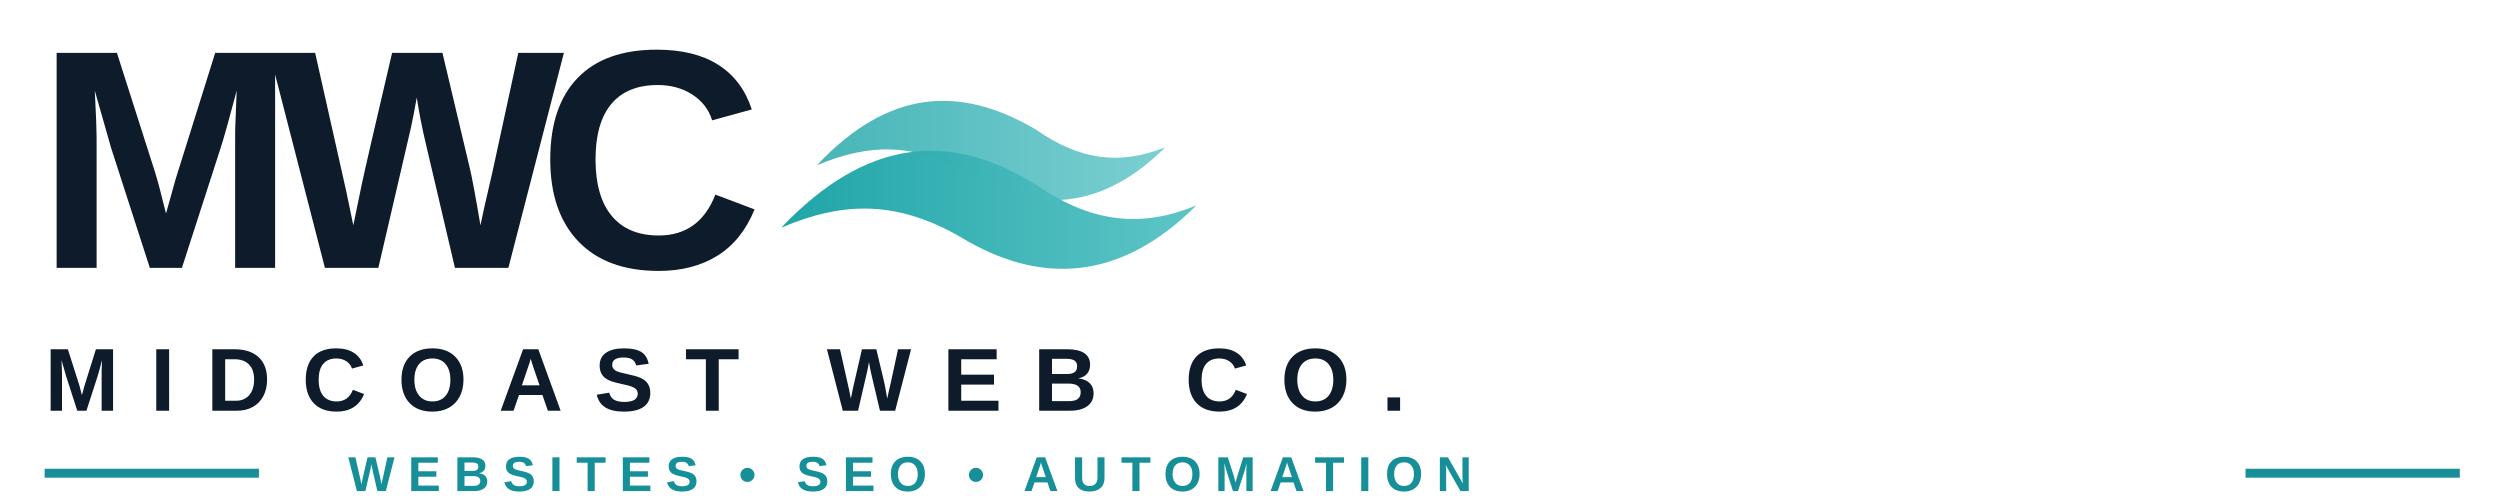
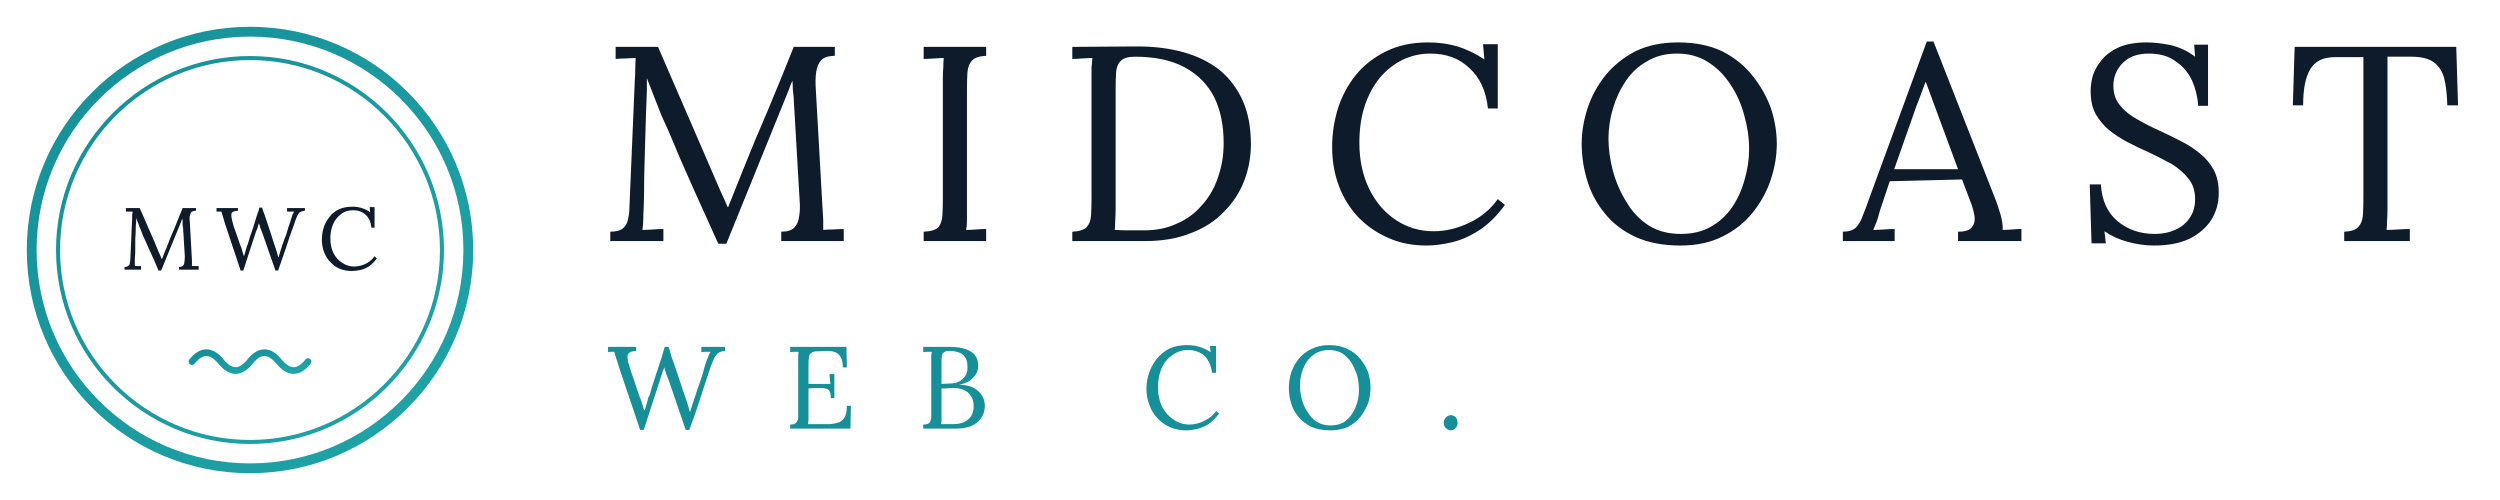
<svg xmlns="http://www.w3.org/2000/svg" viewBox="0 0 560 112" role="img" aria-labelledby="t">
  <defs>
-     <linearGradient id="w">
-       <stop stop-color="#1fa5a8" />
-       <stop offset="1" stop-color="#5ec5c7" />
+     <linearGradient id="g" x1="0" y1="0" x2="1" y2="1">
+       <stop offset="0" stop-color="#168f98" />
+       <stop offset="1" stop-color="#1fa5a8" />
    </linearGradient>
  </defs>
-   <g fill="#0d1b2a" font-family="Montserrat,Arial,sans-serif">
-     <text x="8" y="60" font-size="70" font-weight="800" letter-spacing="-6">MWC</text>
-     <text x="10" y="92" font-size="20" font-weight="700" letter-spacing="7">MIDCOAST WEB CO.</text>
-   </g>
-   <g fill="url(#w)">
-     <path d="M175 51c19-20 38-22 58-9 12 8 23 9 35 4-17 17-35 18-53 7-14-8-26-8-40-2Z" />
-     <path d="M183 37c16-17 32-18 49-8 10 7 19 8 29 4-14 14-29 15-44 6-12-7-22-7-34-2Z" opacity=".82" />
-   </g>
-   <g fill="#168f98">
-     <rect x="10" y="105" width="48" height="2" />
-     <rect x="503" y="105" width="48" height="2" />
-     <text x="78" y="110" font-family="Montserrat,Arial,sans-serif" font-size="11" font-weight="700" letter-spacing="3">WEBSITES • SEO • AUTOMATION</text>
-   </g>
+   <path d="M56 7.1C83 7.1 104.9 29 104.9 56C104.9 83 83 104.9 56 104.9C29 104.9 7.1 83 7.1 56C7.1 29 29 7.1 56 7.1Z" fill="none" stroke="url(#g)" stroke-width="2.2" stroke-linecap="round" stroke-linejoin="round" />
+   <path d="M56 13C79.7 13 99 32.3 99 56C99 79.7 79.7 99 56 99C32.3 99 13 79.7 13 56C13 32.3 32.3 13 56 13Z" fill="none" stroke="url(#g)" stroke-width="0.9" stroke-linecap="round" stroke-linejoin="round" />
+   <path d="M43 81Q46.2 77 49.5 81Q52.8 85 56 81Q59.2 77 62.5 81Q65.8 85 69 81" fill="none" stroke="url(#g)" stroke-width="1.5" stroke-linecap="round" stroke-linejoin="round" />
+   <path d="M350.2 86.9L552 86.9" fill="none" stroke="url(#g)" stroke-width="1.4" stroke-linecap="round" stroke-linejoin="round" />
+   <path d="M35.5 60.6Q34.7 58.6 33.8 56.7Q32.9 54.7 32 52.7Q31.8 52.1 31.5 51.4Q31.2 50.8 31 50.1Q30.7 49.5 30.5 48.8Q30.5 49 30.5 49.2Q30.5 49.5 30.5 49.7Q30.4 50.4 30.4 51.4Q30.4 52.4 30.3 53.5Q30.3 54.7 30.3 55.8Q30.3 56.9 30.2 58Q30.2 58.4 30.2 58.8Q30.2 59.3 30.2 59.6Q30.5 59.6 30.9 59.6Q31.3 59.6 31.6 59.6L31.6 60.4L27.9 60.4L27.9 59.8Q28.5 59.8 28.8 59.5Q29.1 59.3 29.1 58.8Q29.2 58.4 29.2 58L29.6 48.9Q29.6 48.5 29.6 48.1Q29.7 47.7 29.7 47.4Q29.3 47.4 29 47.4Q28.6 47.4 28.2 47.4L28.2 46.6L31.3 46.6L34.7 54.4Q34.9 55 35.2 55.6Q35.4 56.2 35.7 56.8Q36 57.4 36.2 58L36.3 58Q36.5 57.5 36.8 56.7Q37.1 56 37.3 55.5Q38.1 53.3 39.1 51.1Q40 48.9 40.9 46.6L43.9 46.6L43.9 47.2Q43.4 47.2 43 47.4Q42.7 47.6 42.6 48.1Q42.4 48.6 42.5 49.4L43 58.4Q43 58.7 43 59Q43 59.4 43 59.6Q43.4 59.6 43.8 59.6Q44.1 59.6 44.5 59.6L44.5 60.4L40.1 60.4L40.1 59.8Q40.7 59.8 41 59.5Q41.3 59.2 41.3 58.7Q41.4 58.2 41.4 57.4L41 50.9Q40.9 50.6 40.9 50.3Q40.9 49.9 40.9 49.6Q40.9 49.3 40.8 49Q40.8 49.1 40.7 49.3Q40.6 49.4 40.6 49.6L36.1 60.6ZM53.9 60.6L50.4 50.1Q50.1 49 49.9 48.4Q49.7 47.8 49.6 47.4Q49.3 47.4 49 47.4Q48.7 47.4 48.5 47.4L48.5 46.6L53.3 46.6L53.3 47.2Q52.1 47.3 51.9 47.7Q51.7 48.2 52 49.4Q52.3 50.7 52.7 51.7Q53.1 52.8 53.5 54Q53.8 54.9 54.1 55.6Q54.3 56.4 54.6 57.3L54.7 57.3Q54.8 57 54.9 56.6Q55 56.2 55.1 55.9Q55.2 55.5 55.3 55.2Q55.4 54.9 55.5 54.7Q56 52.9 56.6 51.3Q57.1 49.6 57.5 48.4Q58 47.1 58.1 46.5L58.7 46.5Q58.9 47.2 59.3 48.2Q59.6 49.2 60 50.3Q60.4 51.4 60.7 52.4Q61 53.4 61.2 54Q61.5 54.9 61.8 55.8Q62.1 56.6 62.3 57.6L62.4 57.6Q62.6 57 62.8 56.3Q63 55.7 63.2 55Q63.7 53.5 64.1 52.6Q64.4 51.6 64.6 50.9Q64.8 50.3 65 49.8Q65.1 49.3 65.3 48.8Q65.4 48.5 65.5 48.1Q65.7 47.7 65.9 47.4Q65.5 47.4 65.1 47.4Q64.7 47.4 64.3 47.4L64.3 46.6L68.3 46.6L68.3 47.2Q67.6 47.3 67.2 47.5Q66.9 47.7 66.6 48.3Q66.3 48.9 65.9 50.2Q64.9 52.8 64.1 55.4Q63.2 58 62.3 60.6L61.7 60.6L58.7 52Q58.5 51.5 58.3 51Q58.2 50.5 58 50Q57.8 50.5 57.7 51Q57.5 51.5 57.3 52L54.5 60.6ZM83.2 51Q83 49.1 81.9 48.1Q80.8 47.1 79.1 47.1Q78 47.1 77.1 47.5Q76.2 48 75.5 48.8Q74.8 49.6 74.4 50.8Q74 52 74 53.4Q74 55.3 74.7 56.7Q75.4 58.1 76.7 58.9Q77.9 59.7 79.3 59.7Q80.6 59.7 81.9 59.1Q83.1 58.5 83.9 57.4L84.4 57.9Q83.6 59 82.6 59.7Q81.6 60.3 80.6 60.5Q79.6 60.7 78.8 60.7Q77.3 60.7 76.1 60.2Q74.9 59.7 74 58.7Q73.1 57.8 72.6 56.5Q72.1 55.2 72.1 53.7Q72.1 52.3 72.5 51Q72.9 49.7 73.8 48.6Q74.6 47.5 75.9 46.9Q77.2 46.3 78.9 46.3Q80.1 46.3 81 46.6Q82 46.9 82.9 47.5L82.8 46.4L83.9 46.4L83.9 51Z" fill="#0d1b2a" />
+   <path d="M160.9 54.6Q158.1 48.4 155.3 42.2Q152.5 36 149.9 29.7Q149 27.7 148.1 25.7Q147.3 23.7 146.5 21.6Q145.7 19.6 144.9 17.5Q144.9 18.2 144.9 18.9Q144.9 19.6 144.9 20.2Q144.8 22.5 144.7 25.6Q144.6 28.8 144.5 32.3Q144.4 35.9 144.3 39.5Q144.3 43.1 144.2 46.2Q144.1 47.6 144.1 49Q144.1 50.3 143.9 51.5Q145.1 51.5 146.3 51.4Q147.4 51.3 148.6 51.3L148.6 54L136.7 54L136.7 51.9Q138.7 51.9 139.6 51.1Q140.5 50.3 140.7 49Q141 47.7 141 46.2L142.2 17.9Q142.3 16.6 142.3 15.4Q142.3 14.2 142.4 13Q141.3 13 140.2 13.1Q139 13.1 137.9 13.2L137.9 10.5L147.4 10.5L158.1 35.2Q158.9 37 159.7 38.9Q160.5 40.8 161.3 42.6Q162.2 44.5 163 46.4L163.1 46.4Q163.8 44.7 164.7 42.4Q165.6 40.1 166.3 38.4Q169 31.6 172 24.7Q174.9 17.8 177.8 10.5L187 10.5L187 12.5Q185.4 12.5 184.4 13.1Q183.4 13.8 183 15.3Q182.6 16.8 182.7 19.3L184.3 47.6Q184.4 48.7 184.4 49.6Q184.4 50.6 184.4 51.5Q185.5 51.4 186.7 51.4Q187.8 51.3 189 51.3L189 54L175 54L175 51.9Q177 51.9 177.9 51Q178.8 50.1 179 48.5Q179.3 46.9 179.1 44.6L177.9 24Q177.8 23 177.8 22Q177.7 21.1 177.6 20.1Q177.6 19.1 177.5 18.1Q177.3 18.5 177.1 19Q176.9 19.5 176.7 20.1L162.7 54.6ZM220.9 12.5Q218.6 12.6 217.7 13.6Q216.8 14.6 216.7 16.3Q216.6 17.9 216.6 20.2L216.6 46.6Q216.6 48.3 216.6 49.5Q216.6 50.7 216.4 51.5Q217.6 51.5 218.7 51.4Q219.8 51.3 220.9 51.3L220.9 54L206.9 54L206.9 51.9Q209.3 51.8 210.2 50.9Q211 49.9 211.1 48.2Q211.2 46.5 211.2 44.3L211.2 17.4Q211.2 16.2 211.3 15.1Q211.3 13.9 211.4 13Q210.3 13 209.2 13.1Q208 13.2 206.9 13.2L206.9 10.5L220.9 10.5ZM240.2 51.9Q242.5 51.8 243.4 50.9Q244.3 49.9 244.4 48.2Q244.5 46.5 244.5 44.3L244.5 17.4Q244.5 16.2 244.5 15.1Q244.6 13.9 244.7 13Q243.5 13 242.4 13.1Q241.3 13.2 240.2 13.2L240.2 10.5L254.8 10.4Q260.4 10.4 265.1 11.7Q269.8 13 273.2 15.7Q276.5 18.4 278.4 22.6Q280.2 26.7 280.2 32.3Q280.2 36.6 278.7 40.5Q277.2 44.4 274.2 47.4Q271.3 50.5 266.8 52.2Q262.4 54 256.5 54L240.2 54ZM249.9 46.7Q249.9 48.3 249.8 49.5Q249.8 50.7 249.7 51.5Q251.4 51.6 252.8 51.6Q254.2 51.6 255.1 51.6Q256.1 51.6 256.3 51.6Q260.4 51.6 263.6 50.1Q266.9 48.7 269.2 46Q271.6 43.4 272.8 39.8Q274.1 36.2 274.1 32.1Q274.1 26.1 272 21.8Q269.8 17.5 265.4 15.1Q261 12.7 254.2 12.7Q251.9 12.7 251 13.7Q250.1 14.6 250 16.3Q249.9 17.9 249.9 20.2ZM333.3 24.3Q332.7 18.5 329.2 15.3Q325.8 12 320.4 12Q317.1 12 314.2 13.4Q311.3 14.8 309.1 17.4Q306.9 20.1 305.7 23.7Q304.5 27.4 304.5 32Q304.5 37.8 306.7 42.3Q308.9 46.8 312.7 49.3Q316.5 51.8 321.1 51.8Q325.2 51.8 329.1 49.9Q333 48.1 335.5 44.6L337.1 45.9Q334.4 49.6 331.3 51.6Q328.2 53.6 325.1 54.3Q322.1 55 319.5 55Q314.8 55 311 53.3Q307.1 51.6 304.2 48.6Q301.4 45.6 299.9 41.6Q298.4 37.6 298.4 32.9Q298.4 28.5 299.7 24.3Q301 20.2 303.7 16.8Q306.4 13.5 310.5 11.5Q314.5 9.5 319.9 9.5Q323.4 9.5 326.5 10.4Q329.6 11.4 332.5 13.3L332.2 9.9L335.5 9.9L335.5 24.3ZM376.4 55Q370.5 55 366.2 53Q362 51 359.4 47.7Q356.7 44.4 355.5 40.3Q354.3 36.3 354.3 32.2Q354.3 28.3 355.6 24.3Q356.9 20.3 359.6 16.9Q362.3 13.6 366.3 11.5Q370.4 9.5 375.9 9.5Q381.6 9.5 385.8 11.5Q389.9 13.6 392.6 17Q395.3 20.4 396.7 24.3Q398 28.3 398 32.2Q398 36.1 396.7 40.1Q395.4 44.1 392.7 47.5Q390 50.9 386 52.9Q381.9 55 376.4 55ZM376.5 52.4Q380.4 52.4 383.2 50.8Q386.1 49.2 388 46.4Q389.9 43.6 390.8 40.2Q391.8 36.8 391.8 33.4Q391.8 29.6 390.7 25.8Q389.7 22 387.6 18.9Q385.6 15.8 382.6 13.9Q379.6 12 375.7 12Q371.8 12 369 13.7Q366.1 15.3 364.2 18.1Q362.3 20.9 361.3 24.3Q360.3 27.6 360.3 31.1Q360.3 34.5 361.3 38.3Q362.3 42 364.3 45.2Q366.2 48.5 369.3 50.5Q372.3 52.4 376.5 52.4ZM412.8 54L412.8 51.9Q414.7 51.9 415.7 51Q416.7 50 417.3 48.2Q418 46.5 418.8 44.2L431.6 9.3L433.1 9.3L447 44.7Q447.5 46 448.1 48Q448.7 50.1 448.6 51.5Q449.7 51.5 450.7 51.4Q451.8 51.3 452.8 51.3L452.8 54L438.6 54L438.6 51.9Q441 51.9 441.7 50.9Q442.5 49.9 442.3 48.5Q442.1 47.2 441.7 46L439.5 40.2L423.3 40.6L421.1 47.2Q420.7 48.7 420.4 49.6Q420 50.5 419.6 51.5Q420.8 51.5 422 51.4Q423.3 51.3 424.4 51.3L424.4 54ZM424.3 37.9L438.6 37.9L434.2 26Q433.5 24.1 432.8 22.2Q432.1 20.3 431.4 18.4L431.3 18.4Q430.7 20.1 430 21.9Q429.3 23.6 428.7 25.4ZM492.4 23.7Q492.2 20.7 491 18Q489.7 15.3 487.3 13.7Q485 12 481.3 12Q477.5 12 475.4 14.2Q473.4 16.3 473.4 19.2Q473.4 21.9 474.9 23.6Q476.3 25.4 478.7 26.7Q481.1 28.1 483.8 29.3Q486.2 30.4 488.5 31.6Q490.9 32.8 492.8 34.4Q494.7 35.9 495.9 38.1Q497 40.2 497 43.2Q497 46.6 495.3 49.3Q493.6 51.9 490.4 53.5Q487.2 55 482.5 55Q479.7 55 476.7 54.2Q473.7 53.4 471.4 51.8L471.7 54.5L468.5 54.5L468.1 41.3L470.6 41.3Q470.9 46.7 474.4 49.6Q477.8 52.4 482.7 52.4Q485.2 52.4 487.2 51.5Q489.3 50.6 490.5 48.8Q491.7 47.1 491.7 44.6Q491.7 41.8 490.2 40Q488.7 38.1 486.4 36.7Q484 35.4 481.3 34.1Q479 33.1 476.7 31.9Q474.4 30.7 472.5 29.2Q470.6 27.6 469.4 25.5Q468.3 23.4 468.3 20.4Q468.3 18.8 468.8 16.9Q469.4 15.1 470.8 13.4Q472.2 11.7 474.6 10.6Q477.1 9.5 480.9 9.5Q483.2 9.5 486.2 10.1Q489.2 10.8 491.7 12.7L491.5 10L494.6 10L494.6 23.7ZM548.2 23.6Q548.1 19.9 547.5 17.5Q546.8 15.1 545.1 13.9Q543.4 12.7 540.1 12.7L534.8 12.7L534.8 46.6Q534.8 48.3 534.7 49.5Q534.7 50.7 534.6 51.5Q535.9 51.5 537.2 51.4Q538.4 51.3 539.8 51.3L539.8 54L525.1 54L525.1 51.9Q527.5 51.8 528.3 50.8Q529.2 49.8 529.3 48.1Q529.4 46.4 529.4 44.3L529.4 12.8L523 12.8Q519.1 12.8 517.5 15.5Q515.9 18.1 515.9 23.6L513.6 23.6L514 10.5L550.2 10.5L550.6 23.6Z" fill="#0d1b2a" />
+   <path d="M143.4 96.3L138.7 82.4Q138.3 81 138 80.2Q137.8 79.4 137.6 78.8Q137.3 78.8 136.9 78.8Q136.5 78.8 136.2 78.9L136.2 77.7L142.5 77.7L142.5 78.6Q141 78.7 140.7 79.3Q140.4 79.9 140.8 81.4Q141.3 83.2 141.8 84.5Q142.3 85.9 142.8 87.5Q143.2 88.7 143.6 89.7Q143.9 90.7 144.3 91.9L144.4 91.9Q144.5 91.5 144.7 91Q144.8 90.5 145 90Q145.1 89.5 145.2 89.1Q145.4 88.7 145.5 88.5Q146.2 86.1 146.9 84Q147.6 81.8 148.2 80.1Q148.7 78.5 148.9 77.7L149.8 77.7Q150 78.5 150.4 79.9Q150.9 81.2 151.4 82.7Q151.9 84.1 152.3 85.4Q152.7 86.7 153 87.5Q153.4 88.7 153.8 89.8Q154.2 91 154.5 92.2L154.6 92.2Q154.8 91.5 155.1 90.6Q155.4 89.7 155.7 88.8Q156.3 86.9 156.8 85.6Q157.2 84.3 157.5 83.4Q157.7 82.6 157.9 81.9Q158.1 81.3 158.3 80.7Q158.5 80.3 158.7 79.7Q158.9 79.2 159.2 78.8Q158.6 78.8 158.1 78.8Q157.6 78.8 157.1 78.9L157.1 77.7L162.4 77.7L162.4 78.6Q161.5 78.7 161 79Q160.5 79.3 160.1 80Q159.7 80.8 159.1 82.4Q157.9 86 156.8 89.4Q155.7 92.9 154.4 96.3L153.6 96.3L149.7 84.9Q149.4 84.3 149.2 83.6Q149 82.9 148.8 82.3Q148.6 82.9 148.3 83.6Q148.1 84.3 147.9 84.9L144.2 96.3ZM186.1 89.2Q186.1 88.1 185.8 87.6Q185.5 87.1 184.8 87Q184.1 86.9 183 86.9L181.1 87L181.1 93Q181.1 93.7 181.1 94.2Q181 94.7 181 95L186 95Q187.1 94.9 188 94.6Q188.8 94.2 189.3 93.3Q189.7 92.4 189.7 90.9L190.6 90.9L190.5 96L177 96L177 95.1Q178 95.1 178.3 94.7Q178.7 94.3 178.8 93.6Q178.8 92.8 178.8 91.9L178.8 80.6Q178.8 80.1 178.8 79.6Q178.8 79.2 178.9 78.8Q178.4 78.8 177.9 78.8Q177.5 78.8 177 78.9L177 77.7L189.6 77.7L189.7 82.3L188.8 82.3Q188.8 80.8 188.3 80Q187.9 79.2 187.1 78.9Q186.3 78.6 185.3 78.6L183 78.7Q182.1 78.7 181.7 79.1Q181.2 79.4 181.2 80.1Q181.1 80.7 181.1 81.8L181.1 86L186 86L185.8 83.8L186.9 83.8L186.9 89.2ZM206.8 96L206.8 95.1Q207.8 95.1 208.2 94.7Q208.5 94.3 208.6 93.5Q208.6 92.8 208.6 91.8L208.6 80.8Q208.6 80.1 208.6 79.6Q208.7 79.1 208.7 78.8Q208.2 78.8 207.7 78.8Q207.3 78.8 206.8 78.9L206.8 77.7Q208.2 77.7 209.7 77.7Q211.1 77.7 212.7 77.7Q215.7 77.7 217.4 78.7Q219.2 79.8 219.1 82.1Q219.1 83 218.6 83.8Q218.1 84.6 217.2 85.3Q216.2 85.9 214.8 86.2L214.8 86.2Q217.7 86.2 219.1 87.6Q220.6 88.9 220.6 90.9Q220.6 92.5 219.8 93.6Q219 94.8 217.6 95.4Q216.2 96 214.4 96ZM210.8 95Q211.2 95 211.8 95Q212.4 95 212.9 95Q213.4 95 213.6 95Q215.6 95 216.8 94Q218.1 93 218.1 91Q218.1 89.4 217.4 88.6Q216.8 87.7 215.8 87.3Q214.8 86.9 213.6 86.9Q212.8 86.9 212.1 87Q211.5 87 210.9 87L210.9 92.9Q210.9 93.6 210.9 94.1Q210.9 94.6 210.8 95ZM210.9 86L212.8 85.9Q214.3 85.9 215.1 85.3Q216 84.7 216.4 83.9Q216.8 83 216.7 82Q216.7 80.6 216.1 79.9Q215.5 79.1 214.6 78.9Q213.7 78.6 212.8 78.6Q212 78.6 211.6 78.8Q211.1 79.1 211 79.6Q210.9 80.2 210.9 81.1ZM271.5 83.5Q271.2 81.1 269.8 79.7Q268.3 78.4 266.1 78.4Q264.7 78.4 263.5 79Q262.3 79.6 261.4 80.6Q260.4 81.7 259.9 83.3Q259.4 84.8 259.4 86.8Q259.4 89.2 260.3 91.1Q261.3 93 262.9 94Q264.5 95.1 266.4 95.1Q268.1 95.1 269.7 94.3Q271.4 93.5 272.4 92.1L273.1 92.6Q272 94.1 270.7 95Q269.4 95.8 268.1 96.1Q266.8 96.4 265.7 96.4Q263.8 96.4 262.1 95.7Q260.5 95 259.3 93.7Q258.1 92.5 257.5 90.8Q256.8 89.1 256.8 87.1Q256.8 85.3 257.4 83.5Q258 81.8 259.1 80.4Q260.2 79 261.9 78.1Q263.6 77.3 265.9 77.3Q267.4 77.3 268.7 77.7Q270 78.1 271.2 78.9L271 77.5L272.4 77.5L272.4 83.5ZM298 96.4Q295.5 96.4 293.7 95.6Q291.9 94.7 290.8 93.3Q289.7 92 289.2 90.3Q288.7 88.6 288.7 86.9Q288.7 85.2 289.2 83.5Q289.8 81.8 290.9 80.4Q292 79 293.7 78.2Q295.5 77.3 297.7 77.3Q300.2 77.3 301.9 78.2Q303.6 79 304.8 80.5Q305.9 81.9 306.5 83.5Q307 85.2 307 86.9Q307 88.5 306.5 90.2Q305.9 91.8 304.8 93.3Q303.7 94.7 302 95.6Q300.3 96.4 298 96.4ZM298 95.3Q299.6 95.3 300.8 94.7Q302 94 302.8 92.8Q303.6 91.6 304 90.2Q304.4 88.8 304.4 87.4Q304.4 85.7 304 84.1Q303.5 82.6 302.7 81.2Q301.8 79.9 300.6 79.1Q299.3 78.4 297.7 78.4Q296.1 78.4 294.8 79.1Q293.6 79.8 292.8 80.9Q292 82.1 291.6 83.5Q291.2 84.9 291.2 86.4Q291.2 87.8 291.6 89.4Q292 91 292.9 92.3Q293.7 93.7 295 94.5Q296.3 95.3 298 95.3ZM325 96.4Q324.4 96.4 323.9 95.9Q323.4 95.5 323.4 94.7Q323.4 94 323.9 93.5Q324.4 93 325 93Q325.6 93 326.1 93.5Q326.5 94 326.5 94.7Q326.5 95.5 326 95.9Q325.6 96.4 325 96.4Z" fill="#168f98" />
</svg>
